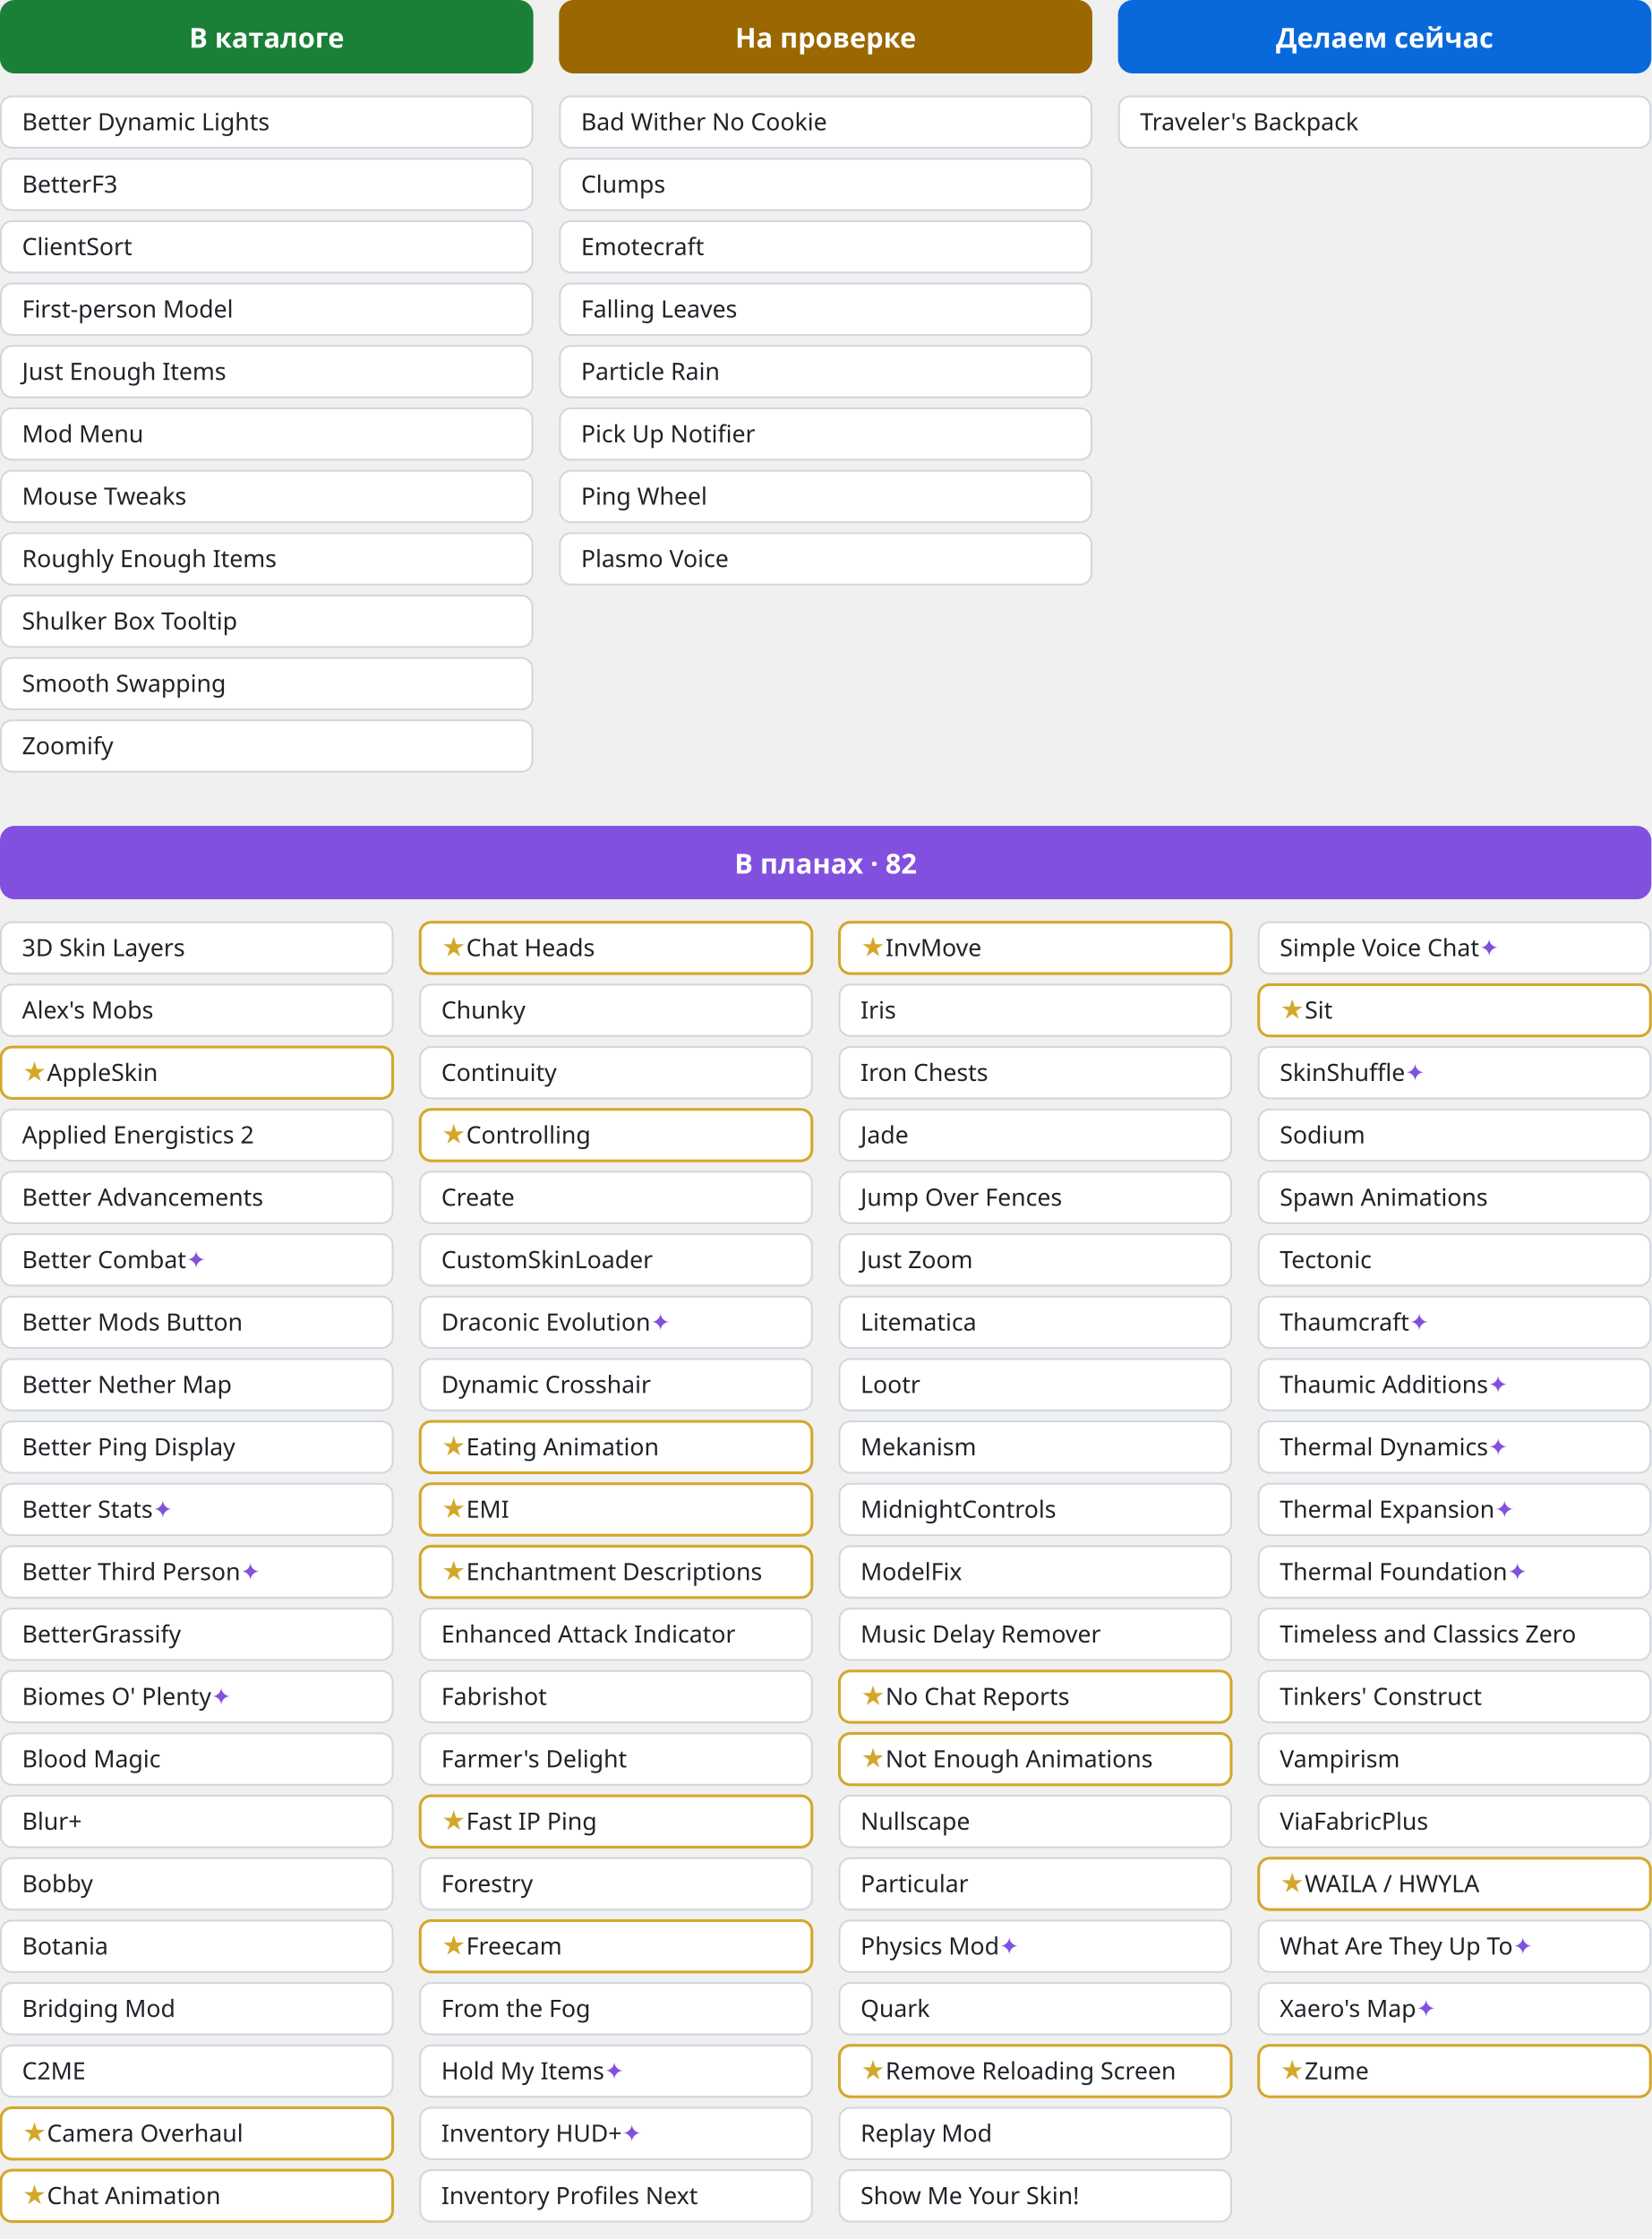
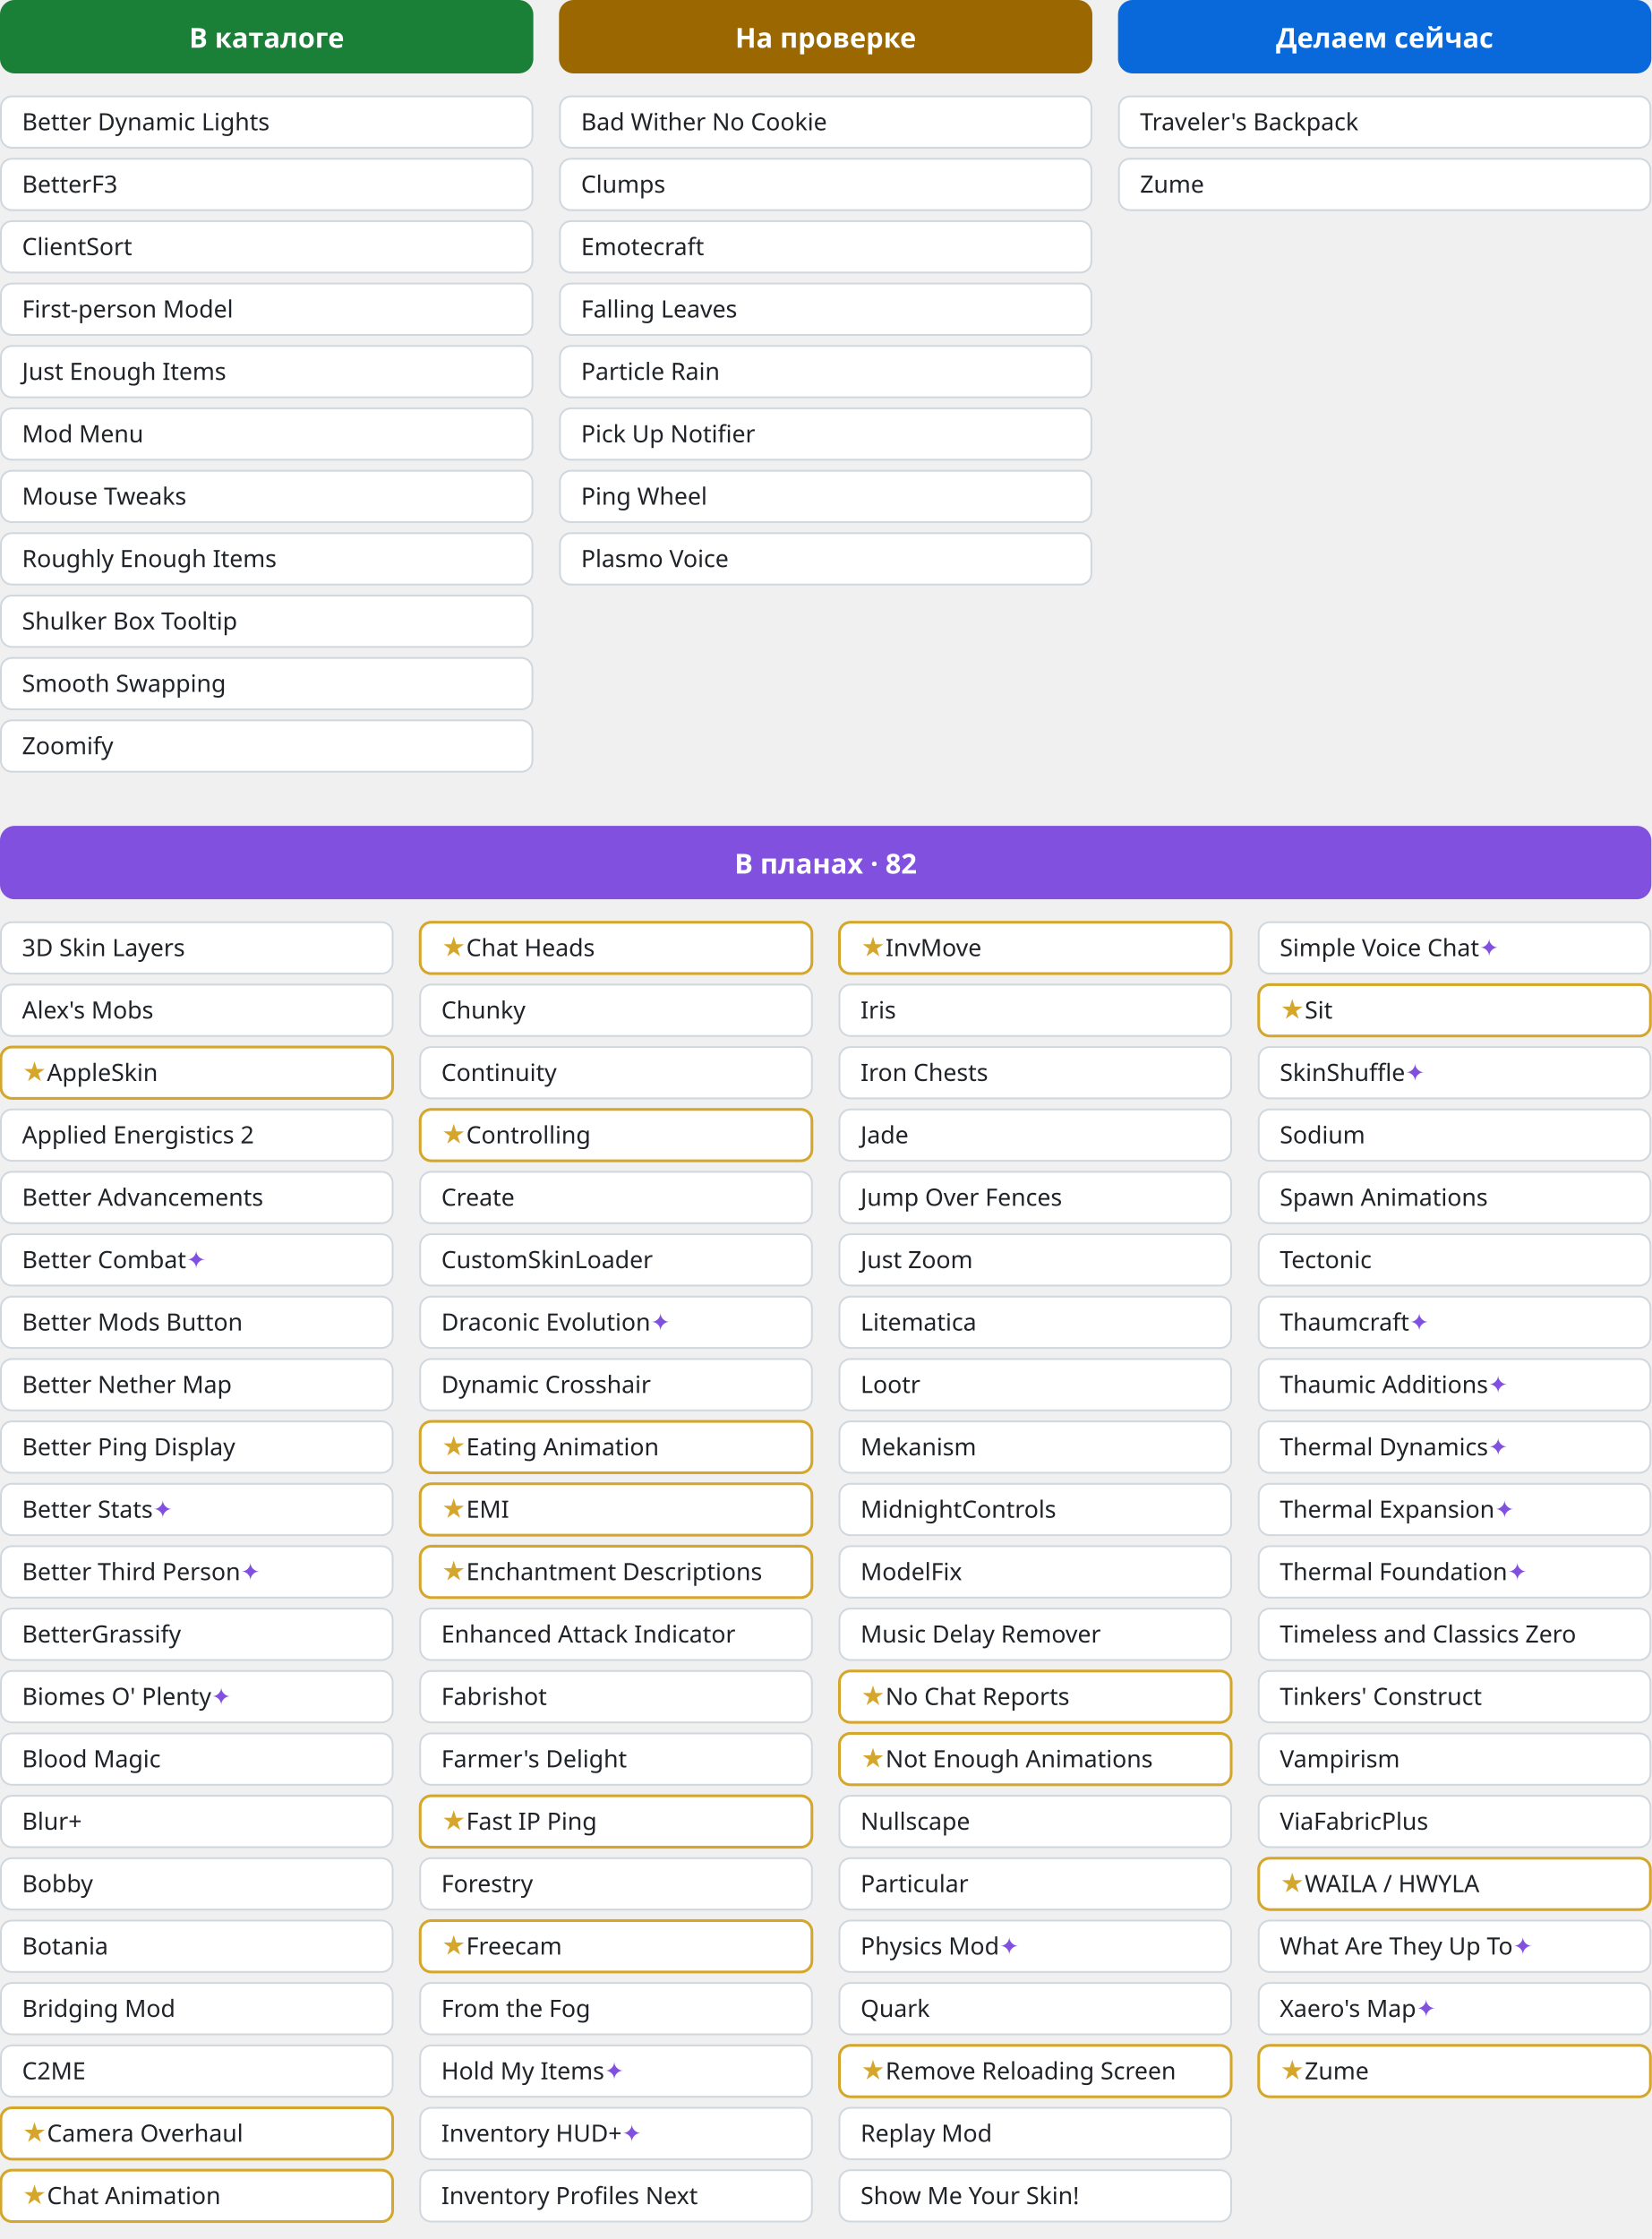
<svg xmlns="http://www.w3.org/2000/svg" viewBox="0 0 900 1220" width="900" height="1220" role="img">
  <style>
.bg{fill:#FFFFFF;stroke:#D0D7DE}.n{fill:#1F2328}.d{fill:#59636E}.a{fill:#818B98}
@media (prefers-color-scheme: dark){.bg{fill:#151B23;stroke:#3D444D}.n{fill:#F0F6FC}.d{fill:#9198A1}.a{fill:#6E7681}}
text{font-family:-apple-system,BlinkMacSystemFont,"Segoe UI","Noto Sans",Helvetica,Arial,sans-serif}
</style>
  <rect x="0" y="0" width="290.667" height="40" rx="8" fill="#1A7F37" />
  <text x="145.333" y="26" font-size="15" font-weight="600" fill="#fff" text-anchor="middle">В каталоге</text>
  <rect class="bg" x="0.5" y="52.5" width="289.667" height="28" rx="6" />
  <text class="n" x="12" y="71" font-size="13">Better Dynamic Lights</text>
  <rect class="bg" x="0.5" y="86.5" width="289.667" height="28" rx="6" />
  <text class="n" x="12" y="105" font-size="13">BetterF3</text>
  <rect class="bg" x="0.5" y="120.5" width="289.667" height="28" rx="6" />
  <text class="n" x="12" y="139" font-size="13">ClientSort</text>
  <rect class="bg" x="0.5" y="154.5" width="289.667" height="28" rx="6" />
  <text class="n" x="12" y="173" font-size="13">First-person Model</text>
  <rect class="bg" x="0.5" y="188.5" width="289.667" height="28" rx="6" />
  <text class="n" x="12" y="207" font-size="13">Just Enough Items</text>
  <rect class="bg" x="0.5" y="222.5" width="289.667" height="28" rx="6" />
  <text class="n" x="12" y="241" font-size="13">Mod Menu</text>
  <rect class="bg" x="0.5" y="256.5" width="289.667" height="28" rx="6" />
  <text class="n" x="12" y="275" font-size="13">Mouse Tweaks</text>
  <rect class="bg" x="0.5" y="290.5" width="289.667" height="28" rx="6" />
  <text class="n" x="12" y="309" font-size="13">Roughly Enough Items</text>
  <rect class="bg" x="0.5" y="324.5" width="289.667" height="28" rx="6" />
  <text class="n" x="12" y="343" font-size="13">Shulker Box Tooltip</text>
  <rect class="bg" x="0.5" y="358.5" width="289.667" height="28" rx="6" />
  <text class="n" x="12" y="377" font-size="13">Smooth Swapping</text>
  <rect class="bg" x="0.5" y="392.5" width="289.667" height="28" rx="6" />
  <text class="n" x="12" y="411" font-size="13">Zoomify</text>
  <rect x="304.667" y="0" width="290.667" height="40" rx="8" fill="#9A6700" />
  <text x="450" y="26" font-size="15" font-weight="600" fill="#fff" text-anchor="middle">На проверке</text>
  <rect class="bg" x="305.167" y="52.5" width="289.667" height="28" rx="6" />
  <text class="n" x="316.667" y="71" font-size="13">Bad Wither No Cookie</text>
  <rect class="bg" x="305.167" y="86.5" width="289.667" height="28" rx="6" />
  <text class="n" x="316.667" y="105" font-size="13">Clumps</text>
  <rect class="bg" x="305.167" y="120.5" width="289.667" height="28" rx="6" />
  <text class="n" x="316.667" y="139" font-size="13">Emotecraft</text>
  <rect class="bg" x="305.167" y="154.5" width="289.667" height="28" rx="6" />
  <text class="n" x="316.667" y="173" font-size="13">Falling Leaves</text>
  <rect class="bg" x="305.167" y="188.5" width="289.667" height="28" rx="6" />
  <text class="n" x="316.667" y="207" font-size="13">Particle Rain</text>
  <rect class="bg" x="305.167" y="222.5" width="289.667" height="28" rx="6" />
  <text class="n" x="316.667" y="241" font-size="13">Pick Up Notifier</text>
  <rect class="bg" x="305.167" y="256.5" width="289.667" height="28" rx="6" />
  <text class="n" x="316.667" y="275" font-size="13">Ping Wheel</text>
  <rect class="bg" x="305.167" y="290.5" width="289.667" height="28" rx="6" />
  <text class="n" x="316.667" y="309" font-size="13">Plasmo Voice</text>
  <rect x="609.333" y="0" width="290.667" height="40" rx="8" fill="#0969DA" />
  <text x="754.667" y="26" font-size="15" font-weight="600" fill="#fff" text-anchor="middle">Делаем сейчас</text>
  <rect class="bg" x="609.833" y="52.5" width="289.667" height="28" rx="6" />
  <text class="n" x="621.333" y="71" font-size="13">Traveler's Backpack</text>
+   <rect class="bg" x="609.833" y="86.5" width="289.667" height="28" rx="6" />
+   <text class="n" x="621.333" y="105" font-size="13">Zume</text>
  <rect x="0" y="450" width="900" height="40" rx="8" fill="#8250DF" />
  <text x="450" y="476" font-size="15" font-weight="600" fill="#fff" text-anchor="middle">В планах · 82</text>
  <rect class="bg" x="0.5" y="502.5" width="213.5" height="28" rx="6" />
  <text class="n" x="12" y="521" font-size="13">3D Skin Layers</text>
  <rect class="bg" x="0.5" y="536.5" width="213.5" height="28" rx="6" />
  <text class="n" x="12" y="555" font-size="13">Alex's Mobs</text>
  <rect class="bg" x="0.5" y="570.5" width="213.5" height="28" rx="6" style="stroke:#D4A72C;stroke-width:1.5" />
  <text class="n" x="12" y="589" font-size="13">
    <tspan fill="#D4A72C">★ </tspan>AppleSkin</text>
  <rect class="bg" x="0.5" y="604.5" width="213.5" height="28" rx="6" />
  <text class="n" x="12" y="623" font-size="13">Applied Energistics 2</text>
  <rect class="bg" x="0.5" y="638.5" width="213.5" height="28" rx="6" />
  <text class="n" x="12" y="657" font-size="13">Better Advancements</text>
  <rect class="bg" x="0.5" y="672.5" width="213.5" height="28" rx="6" />
  <text class="n" x="12" y="691" font-size="13">Better Combat<tspan fill="#8250DF"> ✦</tspan>
  </text>
  <rect class="bg" x="0.5" y="706.5" width="213.5" height="28" rx="6" />
  <text class="n" x="12" y="725" font-size="13">Better Mods Button</text>
  <rect class="bg" x="0.5" y="740.5" width="213.5" height="28" rx="6" />
  <text class="n" x="12" y="759" font-size="13">Better Nether Map</text>
  <rect class="bg" x="0.5" y="774.5" width="213.5" height="28" rx="6" />
  <text class="n" x="12" y="793" font-size="13">Better Ping Display</text>
  <rect class="bg" x="0.5" y="808.5" width="213.5" height="28" rx="6" />
  <text class="n" x="12" y="827" font-size="13">Better Stats<tspan fill="#8250DF"> ✦</tspan>
  </text>
  <rect class="bg" x="0.5" y="842.5" width="213.5" height="28" rx="6" />
  <text class="n" x="12" y="861" font-size="13">Better Third Person<tspan fill="#8250DF"> ✦</tspan>
  </text>
  <rect class="bg" x="0.5" y="876.5" width="213.5" height="28" rx="6" />
  <text class="n" x="12" y="895" font-size="13">BetterGrassify</text>
  <rect class="bg" x="0.5" y="910.5" width="213.5" height="28" rx="6" />
  <text class="n" x="12" y="929" font-size="13">Biomes O' Plenty<tspan fill="#8250DF"> ✦</tspan>
  </text>
  <rect class="bg" x="0.5" y="944.5" width="213.5" height="28" rx="6" />
  <text class="n" x="12" y="963" font-size="13">Blood Magic</text>
  <rect class="bg" x="0.5" y="978.5" width="213.5" height="28" rx="6" />
  <text class="n" x="12" y="997" font-size="13">Blur+</text>
  <rect class="bg" x="0.5" y="1012.5" width="213.5" height="28" rx="6" />
  <text class="n" x="12" y="1031" font-size="13">Bobby</text>
  <rect class="bg" x="0.5" y="1046.5" width="213.5" height="28" rx="6" />
  <text class="n" x="12" y="1065" font-size="13">Botania</text>
  <rect class="bg" x="0.5" y="1080.5" width="213.5" height="28" rx="6" />
  <text class="n" x="12" y="1099" font-size="13">Bridging Mod</text>
  <rect class="bg" x="0.5" y="1114.5" width="213.5" height="28" rx="6" />
  <text class="n" x="12" y="1133" font-size="13">C2ME</text>
  <rect class="bg" x="0.5" y="1148.5" width="213.5" height="28" rx="6" style="stroke:#D4A72C;stroke-width:1.5" />
  <text class="n" x="12" y="1167" font-size="13">
    <tspan fill="#D4A72C">★ </tspan>Camera Overhaul</text>
  <rect class="bg" x="0.5" y="1182.5" width="213.5" height="28" rx="6" style="stroke:#D4A72C;stroke-width:1.5" />
  <text class="n" x="12" y="1201" font-size="13">
    <tspan fill="#D4A72C">★ </tspan>Chat Animation</text>
  <rect class="bg" x="229" y="502.5" width="213.5" height="28" rx="6" style="stroke:#D4A72C;stroke-width:1.5" />
  <text class="n" x="240.5" y="521" font-size="13">
    <tspan fill="#D4A72C">★ </tspan>Chat Heads</text>
  <rect class="bg" x="229" y="536.5" width="213.5" height="28" rx="6" />
  <text class="n" x="240.5" y="555" font-size="13">Chunky</text>
  <rect class="bg" x="229" y="570.5" width="213.5" height="28" rx="6" />
  <text class="n" x="240.5" y="589" font-size="13">Continuity</text>
  <rect class="bg" x="229" y="604.5" width="213.5" height="28" rx="6" style="stroke:#D4A72C;stroke-width:1.5" />
  <text class="n" x="240.5" y="623" font-size="13">
    <tspan fill="#D4A72C">★ </tspan>Controlling</text>
  <rect class="bg" x="229" y="638.5" width="213.5" height="28" rx="6" />
  <text class="n" x="240.5" y="657" font-size="13">Create</text>
  <rect class="bg" x="229" y="672.5" width="213.5" height="28" rx="6" />
  <text class="n" x="240.5" y="691" font-size="13">CustomSkinLoader</text>
  <rect class="bg" x="229" y="706.5" width="213.5" height="28" rx="6" />
  <text class="n" x="240.5" y="725" font-size="13">Draconic Evolution<tspan fill="#8250DF"> ✦</tspan>
  </text>
  <rect class="bg" x="229" y="740.5" width="213.5" height="28" rx="6" />
  <text class="n" x="240.5" y="759" font-size="13">Dynamic Crosshair</text>
  <rect class="bg" x="229" y="774.5" width="213.5" height="28" rx="6" style="stroke:#D4A72C;stroke-width:1.5" />
  <text class="n" x="240.5" y="793" font-size="13">
    <tspan fill="#D4A72C">★ </tspan>Eating Animation</text>
  <rect class="bg" x="229" y="808.5" width="213.5" height="28" rx="6" style="stroke:#D4A72C;stroke-width:1.5" />
  <text class="n" x="240.5" y="827" font-size="13">
    <tspan fill="#D4A72C">★ </tspan>EMI</text>
  <rect class="bg" x="229" y="842.5" width="213.5" height="28" rx="6" style="stroke:#D4A72C;stroke-width:1.5" />
  <text class="n" x="240.5" y="861" font-size="13">
    <tspan fill="#D4A72C">★ </tspan>Enchantment Descriptions</text>
  <rect class="bg" x="229" y="876.5" width="213.5" height="28" rx="6" />
  <text class="n" x="240.5" y="895" font-size="13">Enhanced Attack Indicator</text>
  <rect class="bg" x="229" y="910.5" width="213.5" height="28" rx="6" />
  <text class="n" x="240.5" y="929" font-size="13">Fabrishot</text>
  <rect class="bg" x="229" y="944.5" width="213.5" height="28" rx="6" />
  <text class="n" x="240.5" y="963" font-size="13">Farmer's Delight</text>
  <rect class="bg" x="229" y="978.5" width="213.5" height="28" rx="6" style="stroke:#D4A72C;stroke-width:1.5" />
  <text class="n" x="240.5" y="997" font-size="13">
    <tspan fill="#D4A72C">★ </tspan>Fast IP Ping</text>
  <rect class="bg" x="229" y="1012.5" width="213.5" height="28" rx="6" />
  <text class="n" x="240.5" y="1031" font-size="13">Forestry</text>
  <rect class="bg" x="229" y="1046.5" width="213.5" height="28" rx="6" style="stroke:#D4A72C;stroke-width:1.5" />
  <text class="n" x="240.5" y="1065" font-size="13">
    <tspan fill="#D4A72C">★ </tspan>Freecam</text>
  <rect class="bg" x="229" y="1080.5" width="213.5" height="28" rx="6" />
  <text class="n" x="240.5" y="1099" font-size="13">From the Fog</text>
  <rect class="bg" x="229" y="1114.5" width="213.5" height="28" rx="6" />
  <text class="n" x="240.5" y="1133" font-size="13">Hold My Items<tspan fill="#8250DF"> ✦</tspan>
  </text>
  <rect class="bg" x="229" y="1148.5" width="213.5" height="28" rx="6" />
  <text class="n" x="240.5" y="1167" font-size="13">Inventory HUD+<tspan fill="#8250DF"> ✦</tspan>
  </text>
  <rect class="bg" x="229" y="1182.5" width="213.5" height="28" rx="6" />
  <text class="n" x="240.5" y="1201" font-size="13">Inventory Profiles Next</text>
  <rect class="bg" x="457.5" y="502.5" width="213.5" height="28" rx="6" style="stroke:#D4A72C;stroke-width:1.5" />
  <text class="n" x="469" y="521" font-size="13">
    <tspan fill="#D4A72C">★ </tspan>InvMove</text>
  <rect class="bg" x="457.5" y="536.5" width="213.5" height="28" rx="6" />
  <text class="n" x="469" y="555" font-size="13">Iris</text>
  <rect class="bg" x="457.5" y="570.5" width="213.5" height="28" rx="6" />
  <text class="n" x="469" y="589" font-size="13">Iron Chests</text>
  <rect class="bg" x="457.5" y="604.5" width="213.5" height="28" rx="6" />
  <text class="n" x="469" y="623" font-size="13">Jade</text>
  <rect class="bg" x="457.5" y="638.5" width="213.5" height="28" rx="6" />
  <text class="n" x="469" y="657" font-size="13">Jump Over Fences</text>
  <rect class="bg" x="457.5" y="672.5" width="213.5" height="28" rx="6" />
  <text class="n" x="469" y="691" font-size="13">Just Zoom</text>
  <rect class="bg" x="457.5" y="706.5" width="213.5" height="28" rx="6" />
  <text class="n" x="469" y="725" font-size="13">Litematica</text>
  <rect class="bg" x="457.5" y="740.5" width="213.5" height="28" rx="6" />
  <text class="n" x="469" y="759" font-size="13">Lootr</text>
  <rect class="bg" x="457.5" y="774.5" width="213.5" height="28" rx="6" />
  <text class="n" x="469" y="793" font-size="13">Mekanism</text>
  <rect class="bg" x="457.5" y="808.5" width="213.5" height="28" rx="6" />
  <text class="n" x="469" y="827" font-size="13">MidnightControls</text>
  <rect class="bg" x="457.5" y="842.5" width="213.5" height="28" rx="6" />
  <text class="n" x="469" y="861" font-size="13">ModelFix</text>
  <rect class="bg" x="457.5" y="876.5" width="213.5" height="28" rx="6" />
  <text class="n" x="469" y="895" font-size="13">Music Delay Remover</text>
  <rect class="bg" x="457.5" y="910.5" width="213.5" height="28" rx="6" style="stroke:#D4A72C;stroke-width:1.5" />
  <text class="n" x="469" y="929" font-size="13">
    <tspan fill="#D4A72C">★ </tspan>No Chat Reports</text>
  <rect class="bg" x="457.5" y="944.5" width="213.5" height="28" rx="6" style="stroke:#D4A72C;stroke-width:1.5" />
  <text class="n" x="469" y="963" font-size="13">
    <tspan fill="#D4A72C">★ </tspan>Not Enough Animations</text>
  <rect class="bg" x="457.5" y="978.5" width="213.5" height="28" rx="6" />
  <text class="n" x="469" y="997" font-size="13">Nullscape</text>
  <rect class="bg" x="457.5" y="1012.5" width="213.5" height="28" rx="6" />
  <text class="n" x="469" y="1031" font-size="13">Particular</text>
  <rect class="bg" x="457.5" y="1046.5" width="213.5" height="28" rx="6" />
  <text class="n" x="469" y="1065" font-size="13">Physics Mod<tspan fill="#8250DF"> ✦</tspan>
  </text>
  <rect class="bg" x="457.5" y="1080.5" width="213.5" height="28" rx="6" />
  <text class="n" x="469" y="1099" font-size="13">Quark</text>
  <rect class="bg" x="457.5" y="1114.5" width="213.5" height="28" rx="6" style="stroke:#D4A72C;stroke-width:1.5" />
  <text class="n" x="469" y="1133" font-size="13">
    <tspan fill="#D4A72C">★ </tspan>Remove Reloading Screen</text>
  <rect class="bg" x="457.5" y="1148.5" width="213.5" height="28" rx="6" />
  <text class="n" x="469" y="1167" font-size="13">Replay Mod</text>
  <rect class="bg" x="457.5" y="1182.5" width="213.5" height="28" rx="6" />
  <text class="n" x="469" y="1201" font-size="13">Show Me Your Skin!</text>
  <rect class="bg" x="686" y="502.5" width="213.5" height="28" rx="6" />
  <text class="n" x="697.5" y="521" font-size="13">Simple Voice Chat<tspan fill="#8250DF"> ✦</tspan>
  </text>
  <rect class="bg" x="686" y="536.5" width="213.5" height="28" rx="6" style="stroke:#D4A72C;stroke-width:1.5" />
  <text class="n" x="697.5" y="555" font-size="13">
    <tspan fill="#D4A72C">★ </tspan>Sit</text>
  <rect class="bg" x="686" y="570.5" width="213.5" height="28" rx="6" />
  <text class="n" x="697.5" y="589" font-size="13">SkinShuffle<tspan fill="#8250DF"> ✦</tspan>
  </text>
  <rect class="bg" x="686" y="604.5" width="213.5" height="28" rx="6" />
  <text class="n" x="697.5" y="623" font-size="13">Sodium</text>
  <rect class="bg" x="686" y="638.5" width="213.5" height="28" rx="6" />
  <text class="n" x="697.5" y="657" font-size="13">Spawn Animations</text>
  <rect class="bg" x="686" y="672.5" width="213.5" height="28" rx="6" />
  <text class="n" x="697.5" y="691" font-size="13">Tectonic</text>
  <rect class="bg" x="686" y="706.5" width="213.5" height="28" rx="6" />
  <text class="n" x="697.5" y="725" font-size="13">Thaumcraft<tspan fill="#8250DF"> ✦</tspan>
  </text>
  <rect class="bg" x="686" y="740.5" width="213.5" height="28" rx="6" />
  <text class="n" x="697.5" y="759" font-size="13">Thaumic Additions<tspan fill="#8250DF"> ✦</tspan>
  </text>
  <rect class="bg" x="686" y="774.5" width="213.5" height="28" rx="6" />
  <text class="n" x="697.5" y="793" font-size="13">Thermal Dynamics<tspan fill="#8250DF"> ✦</tspan>
  </text>
  <rect class="bg" x="686" y="808.5" width="213.5" height="28" rx="6" />
  <text class="n" x="697.5" y="827" font-size="13">Thermal Expansion<tspan fill="#8250DF"> ✦</tspan>
  </text>
  <rect class="bg" x="686" y="842.5" width="213.5" height="28" rx="6" />
  <text class="n" x="697.5" y="861" font-size="13">Thermal Foundation<tspan fill="#8250DF"> ✦</tspan>
  </text>
  <rect class="bg" x="686" y="876.5" width="213.5" height="28" rx="6" />
  <text class="n" x="697.5" y="895" font-size="13">Timeless and Classics Zero</text>
  <rect class="bg" x="686" y="910.5" width="213.5" height="28" rx="6" />
  <text class="n" x="697.5" y="929" font-size="13">Tinkers' Construct</text>
  <rect class="bg" x="686" y="944.5" width="213.5" height="28" rx="6" />
  <text class="n" x="697.5" y="963" font-size="13">Vampirism</text>
  <rect class="bg" x="686" y="978.5" width="213.5" height="28" rx="6" />
  <text class="n" x="697.5" y="997" font-size="13">ViaFabricPlus</text>
  <rect class="bg" x="686" y="1012.5" width="213.5" height="28" rx="6" style="stroke:#D4A72C;stroke-width:1.5" />
  <text class="n" x="697.5" y="1031" font-size="13">
    <tspan fill="#D4A72C">★ </tspan>WAILA / HWYLA</text>
  <rect class="bg" x="686" y="1046.5" width="213.5" height="28" rx="6" />
  <text class="n" x="697.5" y="1065" font-size="13">What Are They Up To<tspan fill="#8250DF"> ✦</tspan>
  </text>
  <rect class="bg" x="686" y="1080.5" width="213.5" height="28" rx="6" />
  <text class="n" x="697.5" y="1099" font-size="13">Xaero's Map<tspan fill="#8250DF"> ✦</tspan>
  </text>
  <rect class="bg" x="686" y="1114.5" width="213.5" height="28" rx="6" style="stroke:#D4A72C;stroke-width:1.5" />
  <text class="n" x="697.5" y="1133" font-size="13">
    <tspan fill="#D4A72C">★ </tspan>Zume</text>
</svg>
